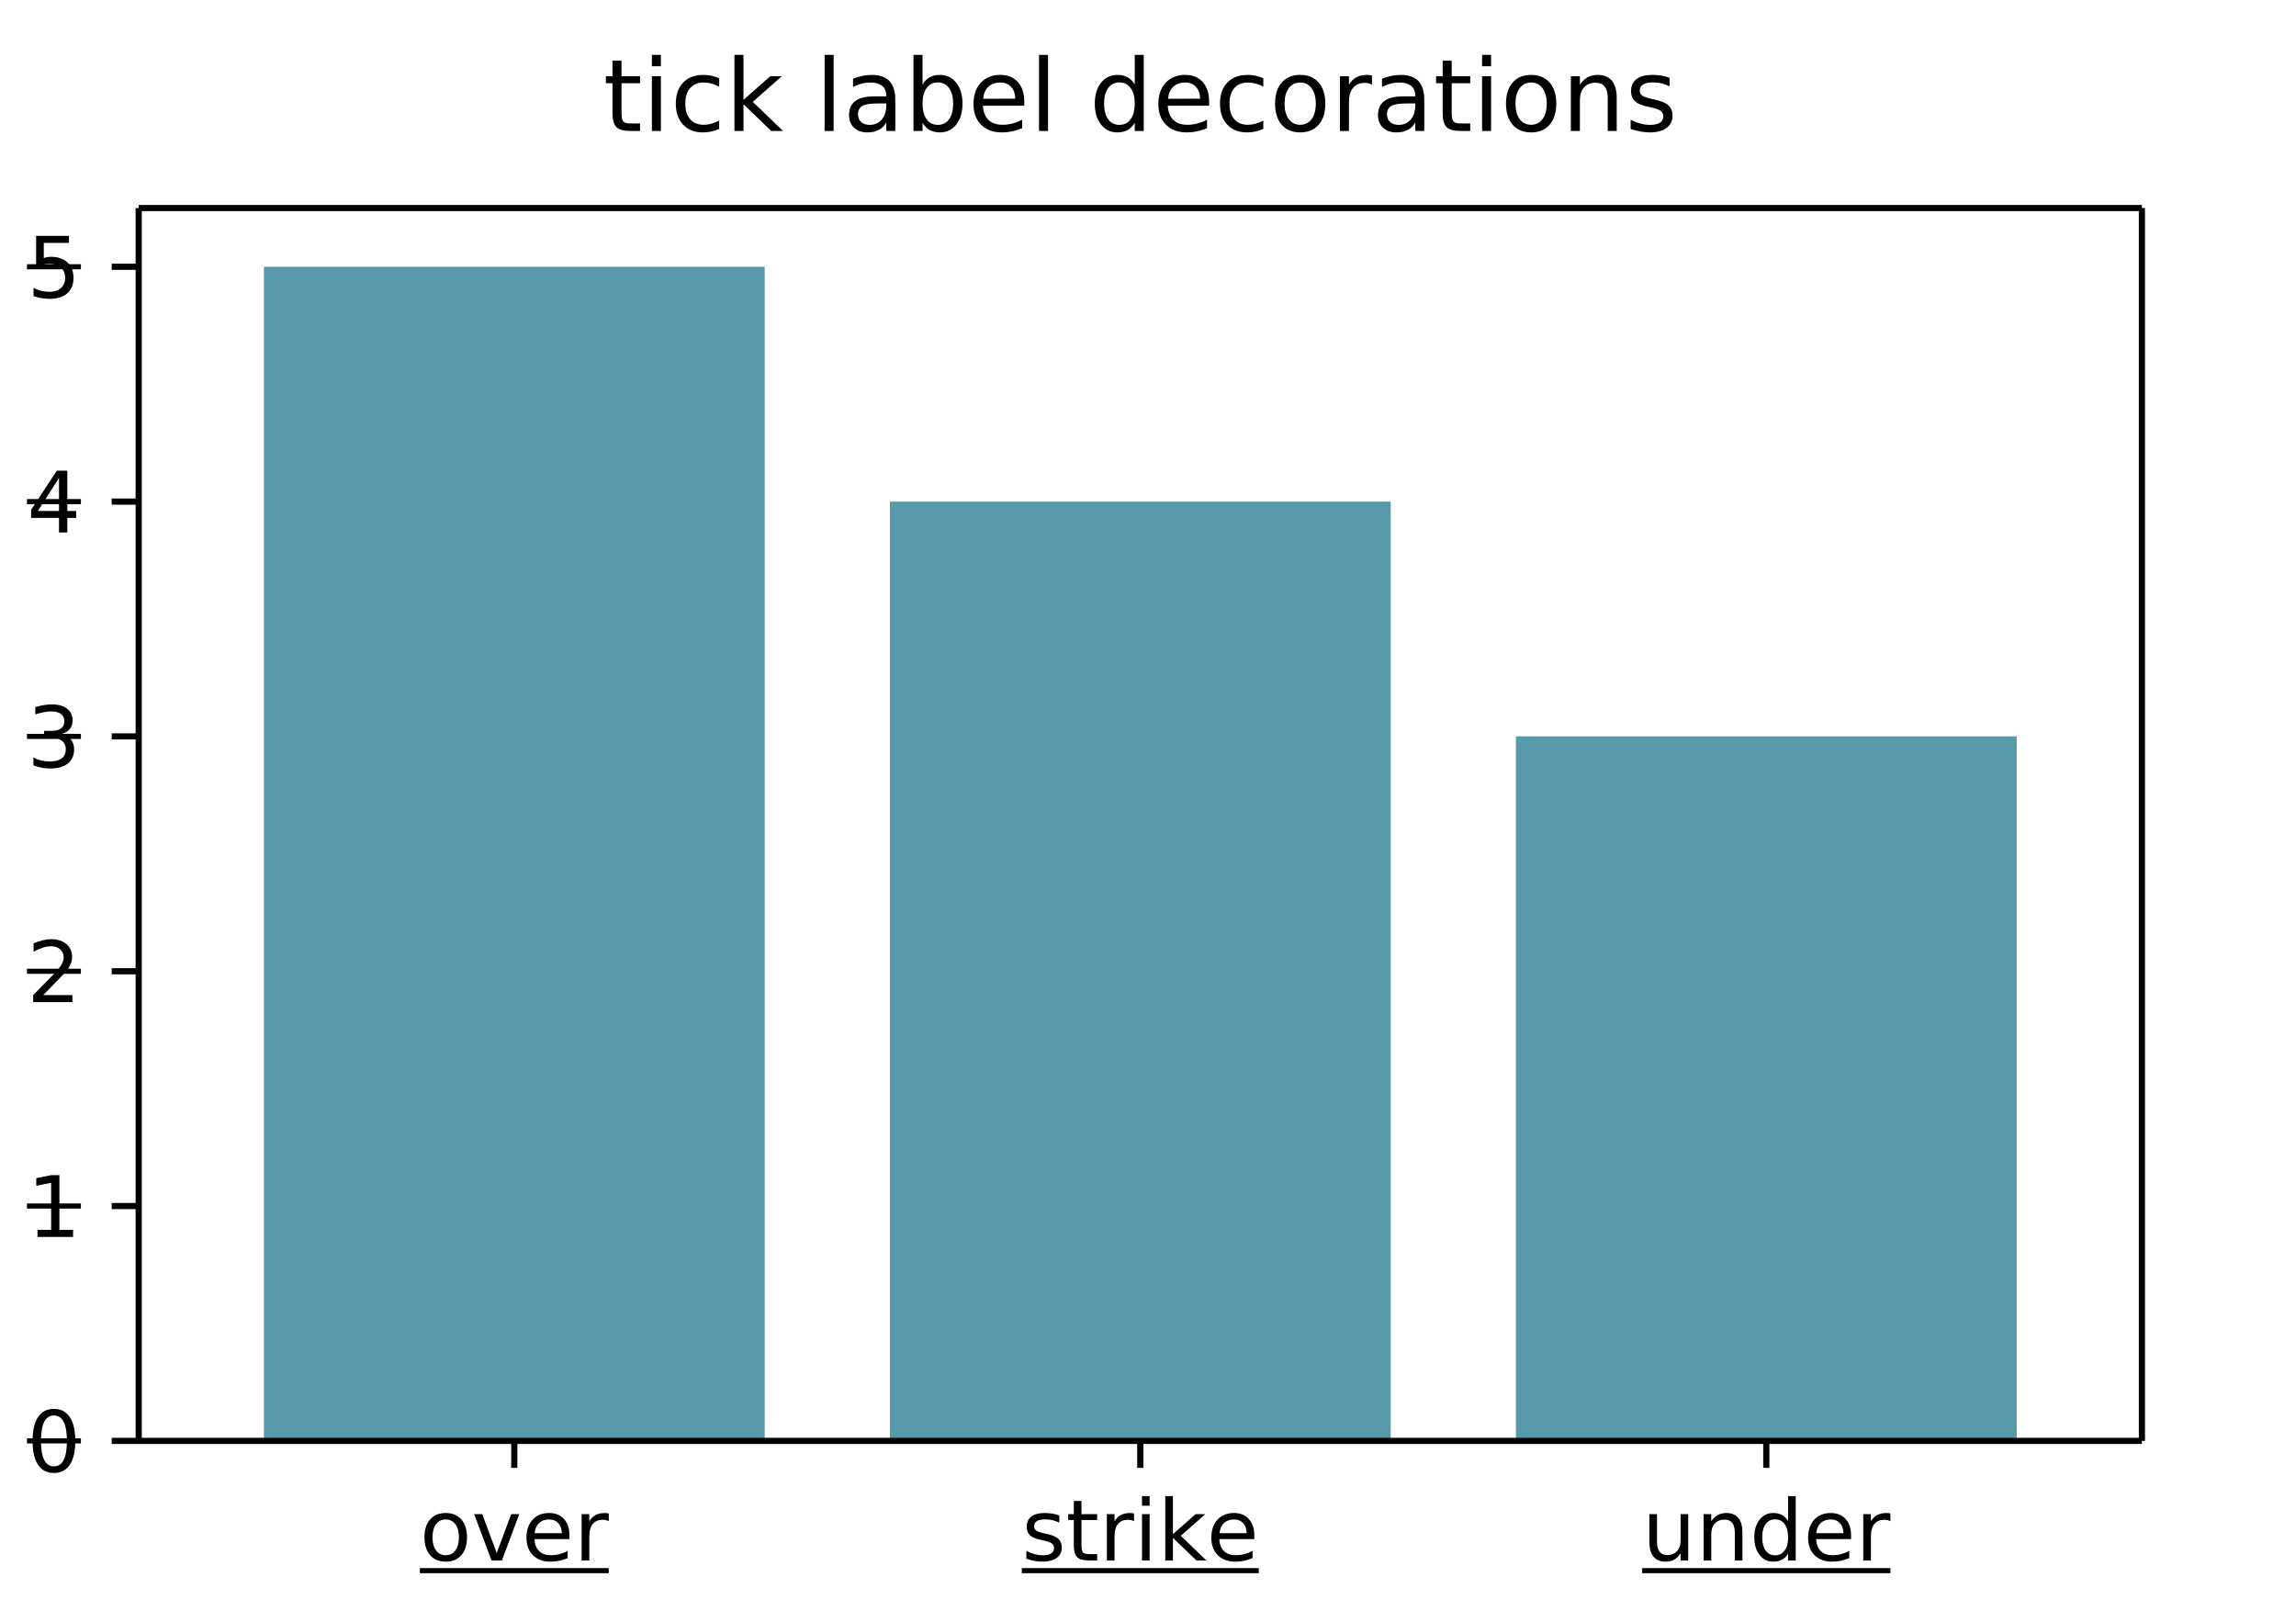
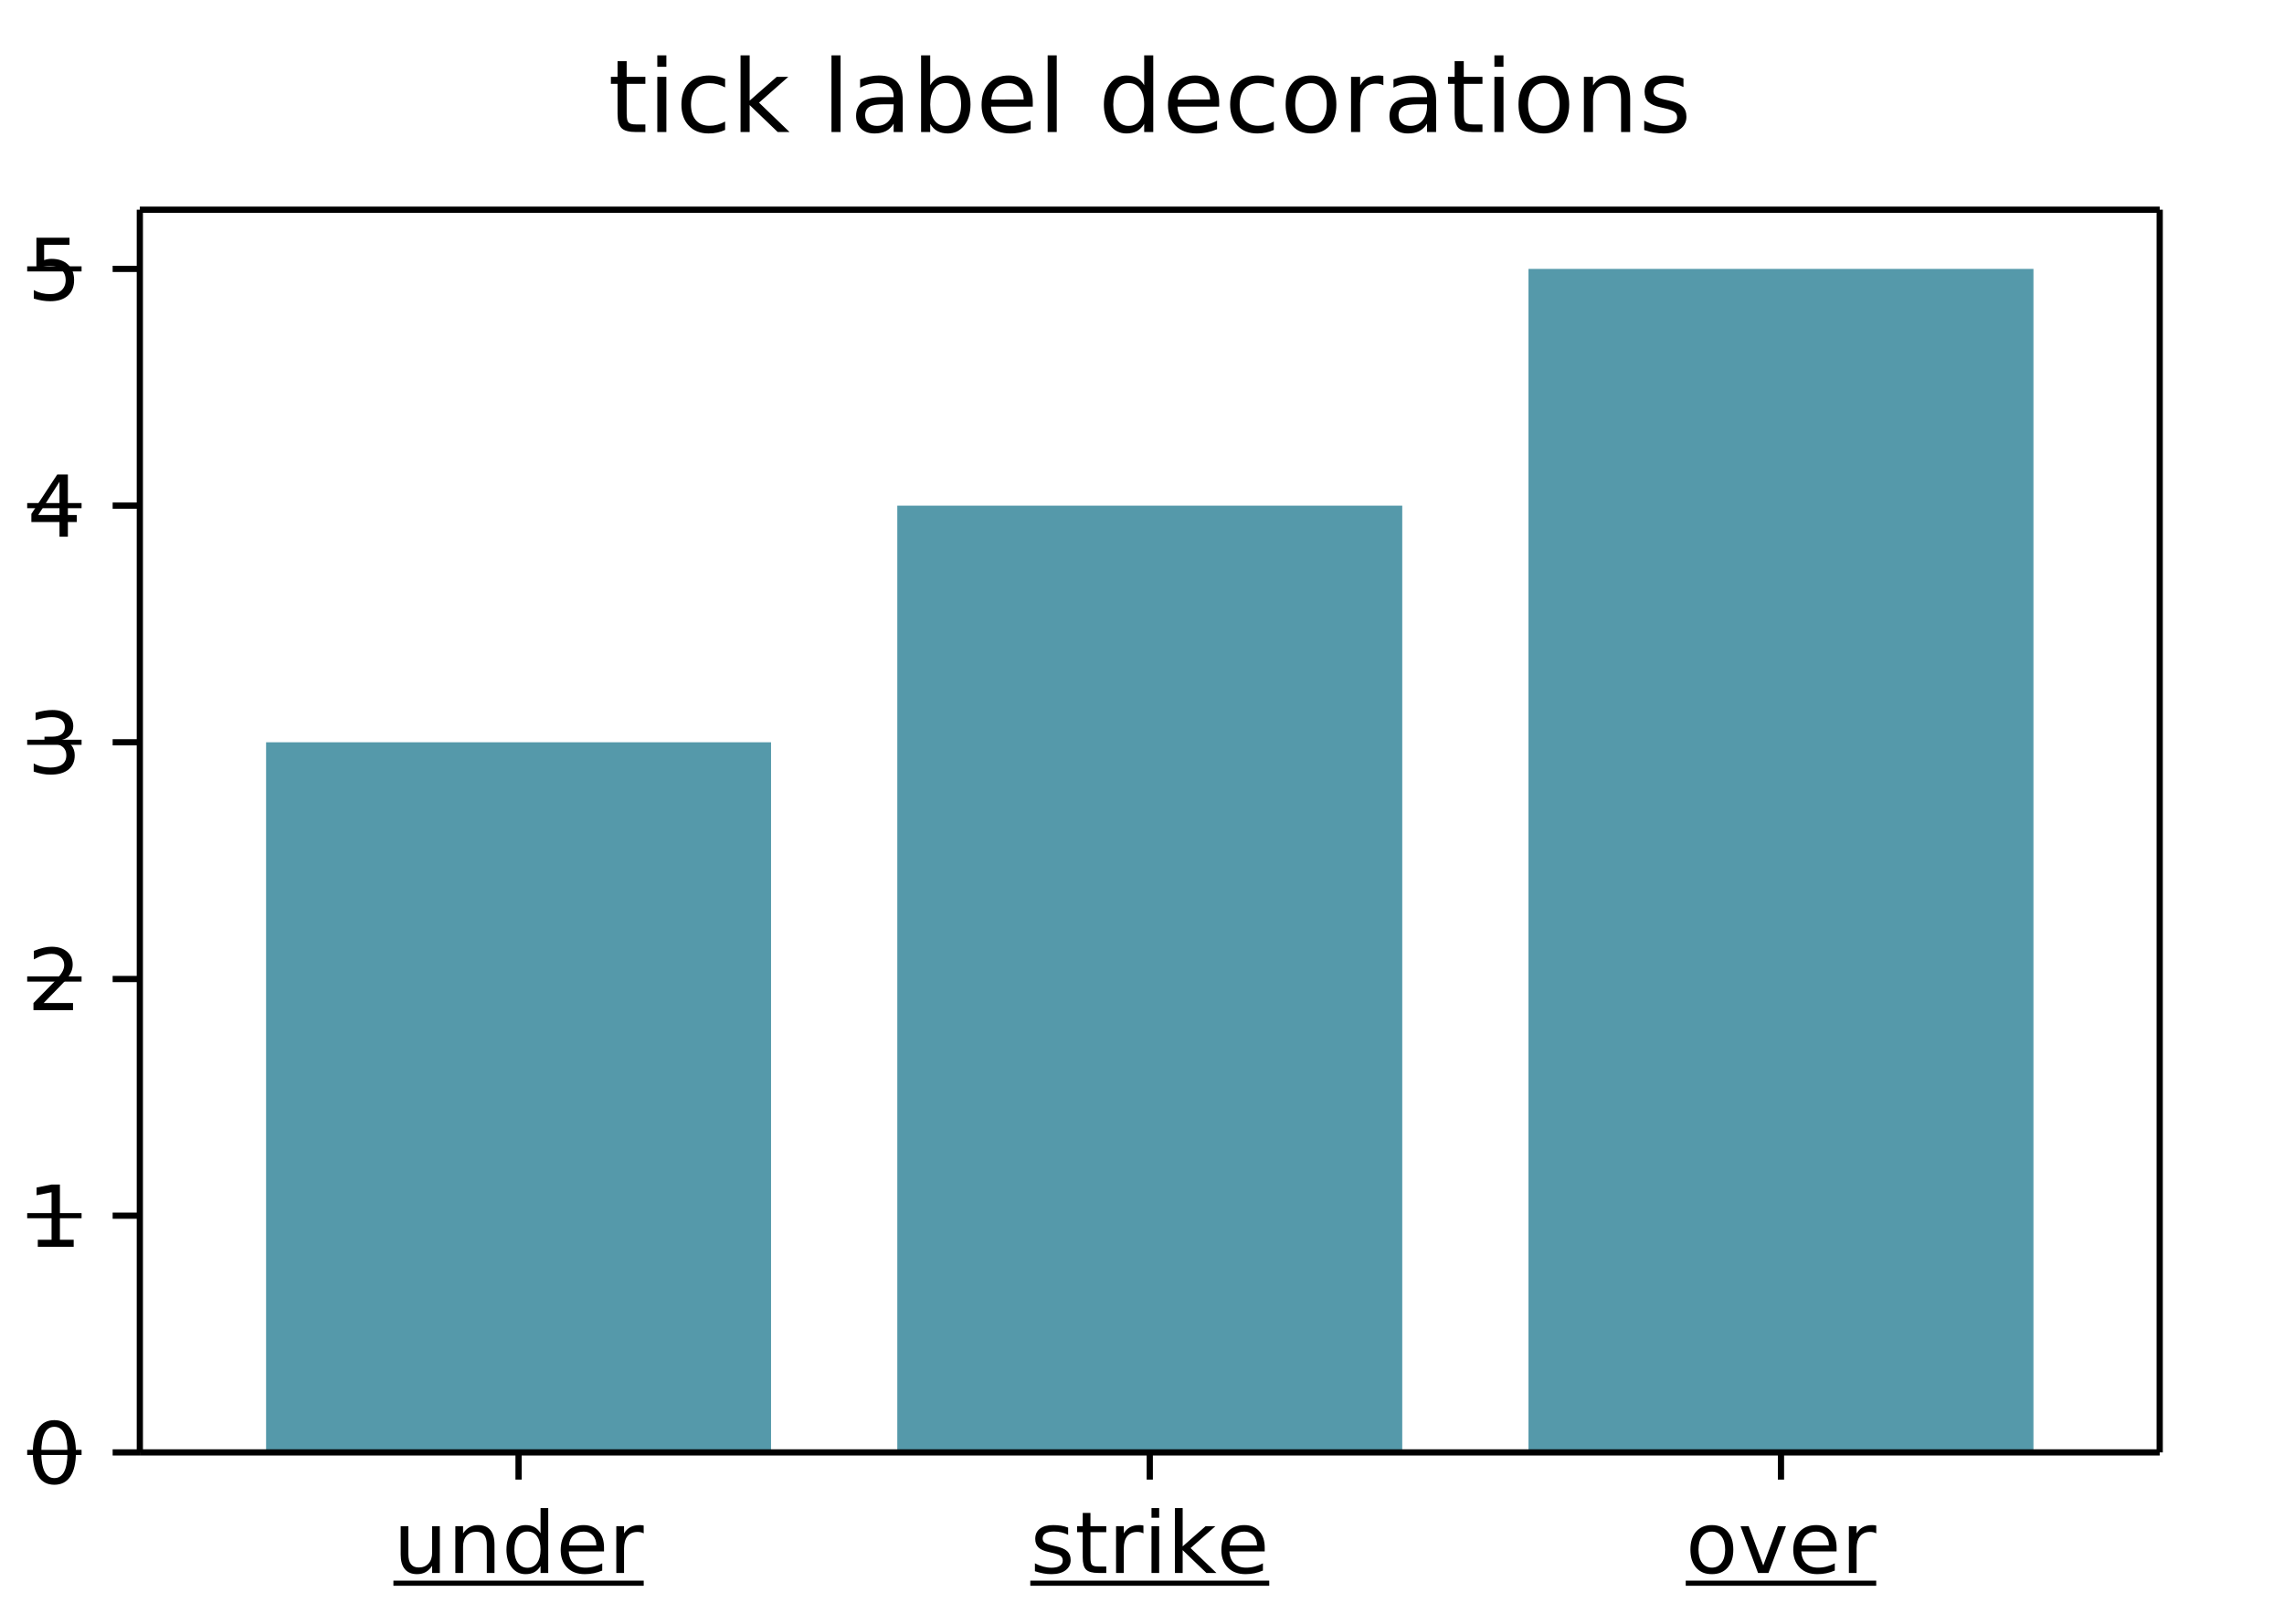
- <svg xmlns="http://www.w3.org/2000/svg" width="298" height="209" viewBox="0 0 298 209" font-family="DejaVu Sans, Bitstream Vera Sans, Verdana, Arial, sans-serif" font-size="11" style="background:#fff" data-plotlet-version="0.4.5" data-plotlet-schema="2" data-plotlet-kind="figure">
-   <g transform="translate(18,27)" data-plotlet-kind="panel" data-plotlet-title="tick label decorations" data-plotlet-xscale="category" data-plotlet-yscale="linear" data-plotlet-ylim="0,5.25" data-plotlet-panel-bbox="0,0,298,209" data-plotlet-data-area="18,27,260,160">
+ <svg xmlns="http://www.w3.org/2000/svg" width="294" height="209" viewBox="0 0 294 209" font-family="DejaVu Sans, Bitstream Vera Sans, Verdana, Arial, sans-serif" font-size="11" style="background:#fff" data-plotlet-version="0.4.5" data-plotlet-schema="2" data-plotlet-kind="figure">
+   <g transform="translate(18,27)" data-plotlet-kind="panel" data-plotlet-title="tick label decorations" data-plotlet-xscale="category" data-plotlet-yscale="linear" data-plotlet-ylim="0,5.25" data-plotlet-panel-bbox="0,0,294,209" data-plotlet-data-area="18,27,260,160">
    <svg x="0" y="0" width="260" height="160" overflow="hidden">
      <g class="plotlet-artist" data-plotlet-type="bar" data-plotlet-index="0" data-plotlet-color="#5599aa" data-plotlet-n="3" data-plotlet-y-min="3" data-plotlet-y-max="5">
-         <rect x="178.75" y="68.57" width="65.00" height="91.43" fill="#5599aa" />
+         <rect x="16.25" y="68.57" width="65.00" height="91.43" fill="#5599aa" />
        <rect x="97.50" y="38.10" width="65.00" height="121.90" fill="#5599aa" />
-         <rect x="16.25" y="7.62" width="65.00" height="152.38" fill="#5599aa" />
+         <rect x="178.75" y="7.62" width="65.00" height="152.38" fill="#5599aa" />
      </g>
    </svg>
    <line x1="0" y1="0" x2="260" y2="0" stroke="#000000" stroke-width="0.8" />
    <line x1="0" y1="160" x2="260" y2="160" stroke="#000000" stroke-width="0.8" />
    <line x1="0" y1="0" x2="0" y2="160" stroke="#000000" stroke-width="0.8" />
    <line x1="260" y1="0" x2="260" y2="160" stroke="#000000" stroke-width="0.8" />
    <line x1="48.75" x2="48.75" y1="160" y2="163.5" stroke="#000000" stroke-width="0.8" />
-     <path d="M39.853 170.196Q39.058 170.196 38.596 170.817Q38.134 171.437 38.134 172.517Q38.134 173.596 38.593 174.217Q39.052 174.837 39.853 174.837Q40.642 174.837 41.104 174.214Q41.566 173.591 41.566 172.517Q41.566 171.448 41.104 170.822Q40.642 170.196 39.853 170.196ZM39.853 169.358Q41.142 169.358 41.878 170.196Q42.614 171.034 42.614 172.517Q42.614 173.994 41.878 174.834Q41.142 175.675 39.853 175.675Q38.558 175.675 37.825 174.834Q37.092 173.994 37.092 172.517Q37.092 171.034 37.825 170.196Q38.558 169.358 39.853 169.358ZM43.543 169.503H44.59L46.47 174.552L48.35 169.503H49.397L47.141 175.519H45.799ZM55.907 172.264V172.748H51.363Q51.427 173.768 51.978 174.302Q52.529 174.837 53.511 174.837Q54.081 174.837 54.615 174.697Q55.15 174.558 55.676 174.278V175.213Q55.144 175.438 54.586 175.557Q54.027 175.675 53.452 175.675Q52.013 175.675 51.172 174.837Q50.332 173.999 50.332 172.57Q50.332 171.093 51.129 170.226Q51.927 169.358 53.281 169.358Q54.494 169.358 55.201 170.14Q55.907 170.921 55.907 172.264ZM54.919 171.974Q54.908 171.163 54.465 170.68Q54.022 170.196 53.291 170.196Q52.464 170.196 51.967 170.664Q51.47 171.131 51.395 171.979ZM61.015 170.427Q60.848 170.331 60.652 170.285Q60.456 170.239 60.22 170.239Q59.382 170.239 58.934 170.784Q58.485 171.33 58.485 172.35V175.519H57.491V169.503H58.485V170.438Q58.797 169.89 59.296 169.624Q59.796 169.358 60.51 169.358Q60.612 169.358 60.736 169.372Q60.859 169.385 61.01 169.412Z" fill="#000" />
-     <line x1="36.49" y1="176.84" x2="61.01" y2="176.84" stroke="#000" stroke-width="0.66" />
+     <path d="M33.577 173.145V169.503H34.565V173.107Q34.565 173.961 34.898 174.388Q35.231 174.815 35.897 174.815Q36.697 174.815 37.162 174.305Q37.626 173.795 37.626 172.914V169.503H38.615V175.519H37.626V174.595Q37.267 175.143 36.791 175.409Q36.316 175.675 35.688 175.675Q34.651 175.675 34.114 175.03Q33.577 174.386 33.577 173.145ZM36.063 169.358ZM45.651 171.888V175.519H44.663V171.92Q44.663 171.066 44.33 170.642Q43.997 170.218 43.331 170.218Q42.53 170.218 42.068 170.728Q41.606 171.238 41.606 172.119V175.519H40.613V169.503H41.606V170.438Q41.961 169.896 42.442 169.627Q42.922 169.358 43.551 169.358Q44.587 169.358 45.119 170Q45.651 170.642 45.651 171.888ZM51.581 170.417V167.162H52.569V175.519H51.581V174.617Q51.269 175.154 50.794 175.414Q50.318 175.675 49.652 175.675Q48.562 175.675 47.877 174.805Q47.192 173.935 47.192 172.517Q47.192 171.099 47.877 170.229Q48.562 169.358 49.652 169.358Q50.318 169.358 50.794 169.619Q51.269 169.879 51.581 170.417ZM48.213 172.517Q48.213 173.607 48.661 174.227Q49.11 174.848 49.894 174.848Q50.678 174.848 51.129 174.227Q51.581 173.607 51.581 172.517Q51.581 171.426 51.129 170.806Q50.678 170.186 49.894 170.186Q49.11 170.186 48.661 170.806Q48.213 171.426 48.213 172.517ZM59.75 172.264V172.748H55.206Q55.271 173.768 55.821 174.302Q56.372 174.837 57.354 174.837Q57.924 174.837 58.458 174.697Q58.993 174.558 59.519 174.278V175.213Q58.987 175.438 58.429 175.557Q57.87 175.675 57.295 175.675Q55.856 175.675 55.015 174.837Q54.175 173.999 54.175 172.57Q54.175 171.093 54.972 170.226Q55.77 169.358 57.124 169.358Q58.337 169.358 59.044 170.14Q59.75 170.921 59.75 172.264ZM58.762 171.974Q58.751 171.163 58.308 170.68Q57.865 170.196 57.134 170.196Q56.307 170.196 55.81 170.664Q55.313 171.131 55.238 171.979ZM64.858 170.427Q64.691 170.331 64.495 170.285Q64.299 170.239 64.063 170.239Q63.225 170.239 62.777 170.784Q62.328 171.33 62.328 172.35V175.519H61.334V169.503H62.328V170.438Q62.64 169.89 63.139 169.624Q63.639 169.358 64.353 169.358Q64.455 169.358 64.579 169.372Q64.702 169.385 64.853 169.412Z" fill="#000" />
+     <line x1="32.64" y1="176.84" x2="64.86" y2="176.84" stroke="#000" stroke-width="0.66" />
    <line x1="130.00" x2="130.00" y1="160" y2="163.5" stroke="#000000" stroke-width="0.8" />
    <path d="M119.491 169.681V170.615Q119.073 170.4 118.621 170.293Q118.17 170.186 117.687 170.186Q116.951 170.186 116.583 170.411Q116.215 170.637 116.215 171.088Q116.215 171.432 116.478 171.628Q116.741 171.824 117.536 172.001L117.875 172.076Q118.927 172.302 119.371 172.713Q119.814 173.124 119.814 173.859Q119.814 174.697 119.15 175.186Q118.487 175.675 117.327 175.675Q116.844 175.675 116.32 175.581Q115.796 175.487 115.216 175.299V174.278Q115.764 174.563 116.296 174.705Q116.827 174.848 117.348 174.848Q118.047 174.848 118.423 174.609Q118.799 174.37 118.799 173.935Q118.799 173.532 118.527 173.317Q118.256 173.102 117.338 172.903L116.994 172.823Q116.075 172.629 115.667 172.229Q115.259 171.829 115.259 171.131Q115.259 170.282 115.861 169.82Q116.462 169.358 117.569 169.358Q118.116 169.358 118.6 169.439Q119.083 169.52 119.491 169.681ZM122.365 167.795V169.503H124.401V170.271H122.365V173.537Q122.365 174.273 122.566 174.482Q122.768 174.692 123.385 174.692H124.401V175.519H123.385Q122.241 175.519 121.806 175.092Q121.371 174.665 121.371 173.537V170.271H120.646V169.503H121.371V167.795ZM129.186 170.427Q129.02 170.331 128.824 170.285Q128.628 170.239 128.391 170.239Q127.553 170.239 127.105 170.784Q126.656 171.33 126.656 172.35V175.519H125.663V169.503H126.656V170.438Q126.968 169.89 127.468 169.624Q127.967 169.358 128.681 169.358Q128.783 169.358 128.907 169.372Q129.031 169.385 129.181 169.412ZM130.223 169.503H131.211V175.519H130.223ZM130.223 167.162H131.211V168.413H130.223ZM133.241 167.162H134.235V172.098L137.184 169.503H138.446L135.256 172.318L138.58 175.519H137.291L134.235 172.581V175.519H133.241ZM144.795 172.264V172.748H140.251Q140.315 173.768 140.866 174.302Q141.416 174.837 142.399 174.837Q142.969 174.837 143.503 174.697Q144.037 174.558 144.564 174.278V175.213Q144.032 175.438 143.473 175.557Q142.915 175.675 142.34 175.675Q140.901 175.675 140.06 174.837Q139.219 173.999 139.219 172.57Q139.219 171.093 140.017 170.226Q140.815 169.358 142.168 169.358Q143.382 169.358 144.088 170.14Q144.795 170.921 144.795 172.264ZM143.806 171.974Q143.796 171.163 143.353 170.68Q142.909 170.196 142.179 170.196Q141.352 170.196 140.855 170.664Q140.358 171.131 140.283 171.979Z" fill="#000" />
    <line x1="114.62" y1="176.84" x2="145.38" y2="176.84" stroke="#000" stroke-width="0.66" />
    <line x1="211.25" x2="211.25" y1="160" y2="163.5" stroke="#000000" stroke-width="0.8" />
-     <path d="M196.077 173.145V169.503H197.065V173.107Q197.065 173.961 197.398 174.388Q197.731 174.815 198.397 174.815Q199.197 174.815 199.662 174.305Q200.126 173.795 200.126 172.914V169.503H201.115V175.519H200.126V174.595Q199.767 175.143 199.291 175.409Q198.816 175.675 198.188 175.675Q197.151 175.675 196.614 175.03Q196.077 174.386 196.077 173.145ZM198.563 169.358ZM208.151 171.888V175.519H207.163V171.92Q207.163 171.066 206.83 170.642Q206.497 170.218 205.831 170.218Q205.03 170.218 204.568 170.728Q204.106 171.238 204.106 172.119V175.519H203.113V169.503H204.106V170.438Q204.461 169.896 204.942 169.627Q205.422 169.358 206.051 169.358Q207.087 169.358 207.619 170Q208.151 170.642 208.151 171.888ZM214.081 170.417V167.162H215.069V175.519H214.081V174.617Q213.769 175.154 213.294 175.414Q212.818 175.675 212.152 175.675Q211.062 175.675 210.377 174.805Q209.692 173.935 209.692 172.517Q209.692 171.099 210.377 170.229Q211.062 169.358 212.152 169.358Q212.818 169.358 213.294 169.619Q213.769 169.879 214.081 170.417ZM210.713 172.517Q210.713 173.607 211.161 174.227Q211.61 174.848 212.394 174.848Q213.178 174.848 213.629 174.227Q214.081 173.607 214.081 172.517Q214.081 171.426 213.629 170.806Q213.178 170.186 212.394 170.186Q211.61 170.186 211.161 170.806Q210.713 171.426 210.713 172.517ZM222.25 172.264V172.748H217.706Q217.771 173.768 218.321 174.302Q218.872 174.837 219.854 174.837Q220.424 174.837 220.958 174.697Q221.493 174.558 222.019 174.278V175.213Q221.487 175.438 220.929 175.557Q220.37 175.675 219.795 175.675Q218.356 175.675 217.515 174.837Q216.675 173.999 216.675 172.57Q216.675 171.093 217.472 170.226Q218.27 169.358 219.624 169.358Q220.837 169.358 221.544 170.14Q222.25 170.921 222.25 172.264ZM221.262 171.974Q221.251 171.163 220.808 170.68Q220.365 170.196 219.634 170.196Q218.807 170.196 218.31 170.664Q217.813 171.131 217.738 171.979ZM227.358 170.427Q227.191 170.331 226.995 170.285Q226.799 170.239 226.563 170.239Q225.725 170.239 225.277 170.784Q224.828 171.33 224.828 172.35V175.519H223.834V169.503H224.828V170.438Q225.14 169.89 225.639 169.624Q226.139 169.358 226.853 169.358Q226.955 169.358 227.079 169.372Q227.202 169.385 227.353 169.412Z" fill="#000" />
-     <line x1="195.14" y1="176.84" x2="227.36" y2="176.84" stroke="#000" stroke-width="0.66" />
+     <path d="M202.353 170.196Q201.558 170.196 201.096 170.817Q200.634 171.437 200.634 172.517Q200.634 173.596 201.093 174.217Q201.552 174.837 202.353 174.837Q203.142 174.837 203.604 174.214Q204.066 173.591 204.066 172.517Q204.066 171.448 203.604 170.822Q203.142 170.196 202.353 170.196ZM202.353 169.358Q203.642 169.358 204.378 170.196Q205.114 171.034 205.114 172.517Q205.114 173.994 204.378 174.834Q203.642 175.675 202.353 175.675Q201.058 175.675 200.325 174.834Q199.592 173.994 199.592 172.517Q199.592 171.034 200.325 170.196Q201.058 169.358 202.353 169.358ZM206.043 169.503H207.09L208.97 174.552L210.85 169.503H211.897L209.641 175.519H208.299ZM218.407 172.264V172.748H213.863Q213.927 173.768 214.478 174.302Q215.029 174.837 216.011 174.837Q216.581 174.837 217.115 174.697Q217.65 174.558 218.176 174.278V175.213Q217.644 175.438 217.086 175.557Q216.527 175.675 215.952 175.675Q214.513 175.675 213.672 174.837Q212.832 173.999 212.832 172.57Q212.832 171.093 213.629 170.226Q214.427 169.358 215.781 169.358Q216.994 169.358 217.701 170.14Q218.407 170.921 218.407 172.264ZM217.419 171.974Q217.408 171.163 216.965 170.68Q216.522 170.196 215.791 170.196Q214.964 170.196 214.467 170.664Q213.97 171.131 213.895 171.979ZM223.515 170.427Q223.348 170.331 223.152 170.285Q222.956 170.239 222.72 170.239Q221.882 170.239 221.434 170.784Q220.985 171.33 220.985 172.35V175.519H219.991V169.503H220.985V170.438Q221.297 169.89 221.796 169.624Q222.296 169.358 223.01 169.358Q223.112 169.358 223.236 169.372Q223.359 169.385 223.51 169.412Z" fill="#000" />
+     <line x1="198.99" y1="176.84" x2="223.51" y2="176.84" stroke="#000" stroke-width="0.66" />
    <line x1="0" x2="-3.5" y1="160.00" y2="160.00" stroke="#000000" stroke-width="0.8" />
    <path d="M-11.002 156.705Q-11.84 156.705 -12.261 157.529Q-12.683 158.354 -12.683 160.008Q-12.683 161.657 -12.261 162.481Q-11.84 163.306 -11.002 163.306Q-10.159 163.306 -9.737 162.481Q-9.315 161.657 -9.315 160.008Q-9.315 158.354 -9.737 157.529Q-10.159 156.705 -11.002 156.705ZM-11.002 155.845Q-9.654 155.845 -8.942 156.912Q-8.23 157.978 -8.23 160.008Q-8.23 162.033 -8.942 163.099Q-9.654 164.165 -11.002 164.165Q-12.35 164.165 -13.062 163.099Q-13.773 162.033 -13.773 160.008Q-13.773 157.978 -13.062 156.912Q-12.35 155.845 -11.002 155.845Z" fill="#000" />
    <line x1="-14.50" y1="160.00" x2="-7.50" y2="160.00" stroke="#000" stroke-width="0.66" />
    <line x1="0" x2="-3.5" y1="129.52" y2="129.52" stroke="#000000" stroke-width="0.8" />
    <path d="M-13.134 132.62H-11.362V126.503L-13.29 126.889V125.901L-11.373 125.514H-10.288V132.62H-8.515V133.533H-13.134Z" fill="#000" />
    <line x1="-14.50" y1="129.52" x2="-7.50" y2="129.52" stroke="#000" stroke-width="0.66" />
    <line x1="0" x2="-3.5" y1="99.05" y2="99.05" stroke="#000000" stroke-width="0.8" />
    <path d="M-12.388 102.144H-8.601V103.057H-13.693V102.144Q-13.075 101.505 -12.009 100.428Q-10.943 99.351 -10.669 99.04Q-10.148 98.454 -9.941 98.049Q-9.734 97.643 -9.734 97.251Q-9.734 96.612 -10.183 96.209Q-10.631 95.806 -11.351 95.806Q-11.861 95.806 -12.428 95.983Q-12.995 96.161 -13.639 96.521V95.425Q-12.984 95.162 -12.415 95.027Q-11.845 94.893 -11.373 94.893Q-10.126 94.893 -9.385 95.516Q-8.644 96.139 -8.644 97.181Q-8.644 97.675 -8.829 98.118Q-9.015 98.562 -9.503 99.163Q-9.638 99.319 -10.357 100.063Q-11.077 100.807 -12.388 102.144Z" fill="#000" />
    <line x1="-14.50" y1="99.05" x2="-7.50" y2="99.05" stroke="#000" stroke-width="0.66" />
    <line x1="0" x2="-3.5" y1="68.57" y2="68.57" stroke="#000000" stroke-width="0.8" />
    <path d="M-10.035 68.257Q-9.256 68.424 -8.819 68.95Q-8.381 69.476 -8.381 70.25Q-8.381 71.437 -9.197 72.087Q-10.014 72.737 -11.518 72.737Q-12.022 72.737 -12.557 72.637Q-13.091 72.538 -13.661 72.339V71.292Q-13.209 71.555 -12.672 71.689Q-12.135 71.824 -11.55 71.824Q-10.529 71.824 -9.995 71.421Q-9.46 71.018 -9.46 70.25Q-9.46 69.541 -9.957 69.141Q-10.454 68.741 -11.34 68.741H-12.275V67.849H-11.297Q-10.497 67.849 -10.073 67.529Q-9.648 67.21 -9.648 66.608Q-9.648 65.991 -10.086 65.66Q-10.524 65.33 -11.34 65.33Q-11.786 65.33 -12.296 65.427Q-12.807 65.523 -13.419 65.727V64.761Q-12.801 64.589 -12.261 64.503Q-11.722 64.417 -11.244 64.417Q-10.008 64.417 -9.289 64.978Q-8.569 65.539 -8.569 66.496Q-8.569 67.162 -8.95 67.621Q-9.332 68.08 -10.035 68.257Z" fill="#000" />
    <line x1="-14.50" y1="68.57" x2="-7.50" y2="68.57" stroke="#000" stroke-width="0.66" />
    <line x1="0" x2="-3.5" y1="38.10" y2="38.10" stroke="#000000" stroke-width="0.8" />
    <path d="M-10.341 35.031 -13.081 39.312H-10.341ZM-10.626 34.086H-9.262V39.312H-8.118V40.214H-9.262V42.105H-10.341V40.214H-13.961V39.167Z" fill="#000" />
    <line x1="-14.50" y1="38.10" x2="-7.50" y2="38.10" stroke="#000" stroke-width="0.66" />
    <line x1="0" x2="-3.5" y1="7.62" y2="7.62" stroke="#000000" stroke-width="0.8" />
    <path d="M-13.312 3.61H-9.052V4.523H-12.318V6.488Q-12.082 6.408 -11.845 6.368Q-11.609 6.327 -11.373 6.327Q-10.03 6.327 -9.246 7.063Q-8.461 7.799 -8.461 9.056Q-8.461 10.35 -9.267 11.067Q-10.073 11.784 -11.539 11.784Q-12.044 11.784 -12.568 11.698Q-13.091 11.612 -13.65 11.441V10.35Q-13.167 10.613 -12.651 10.742Q-12.135 10.871 -11.561 10.871Q-10.631 10.871 -10.089 10.382Q-9.546 9.894 -9.546 9.056Q-9.546 8.218 -10.089 7.729Q-10.631 7.24 -11.561 7.24Q-11.996 7.24 -12.428 7.337Q-12.86 7.434 -13.312 7.638Z" fill="#000" />
    <line x1="-14.50" y1="7.62" x2="-7.50" y2="7.62" stroke="#000" stroke-width="0.66" />
    <path d="M62.667 -19.128V-17.109H65.073V-16.202H62.667V-12.342Q62.667 -11.473 62.905 -11.225Q63.143 -10.978 63.873 -10.978H65.073V-10.0H63.873Q62.521 -10.0 62.007 -10.505Q61.493 -11.009 61.493 -12.342V-16.202H60.636V-17.109H61.493V-19.128ZM66.609 -17.109H67.777V-10.0H66.609ZM66.609 -19.877H67.777V-18.398H66.609ZM75.337 -16.836V-15.745Q74.842 -16.018 74.344 -16.154Q73.845 -16.291 73.338 -16.291Q72.201 -16.291 71.573 -15.57Q70.945 -14.85 70.945 -13.548Q70.945 -12.247 71.573 -11.527Q72.201 -10.806 73.338 -10.806Q73.845 -10.806 74.344 -10.943Q74.842 -11.079 75.337 -11.352V-10.273Q74.848 -10.044 74.325 -9.93Q73.801 -9.816 73.211 -9.816Q71.605 -9.816 70.659 -10.825Q69.713 -11.834 69.713 -13.548Q69.713 -15.288 70.668 -16.284Q71.624 -17.281 73.287 -17.281Q73.826 -17.281 74.341 -17.17Q74.855 -17.059 75.337 -16.836ZM77.324 -19.877H78.498V-14.043L81.983 -17.109H83.475L79.704 -13.783L83.634 -10.0H82.11L78.498 -13.472V-10.0H77.324ZM89.029 -19.877H90.197V-10.0H89.029ZM95.872 -13.574Q94.456 -13.574 93.91 -13.25Q93.365 -12.926 93.365 -12.146Q93.365 -11.523 93.774 -11.158Q94.183 -10.793 94.888 -10.793Q95.859 -10.793 96.446 -11.482Q97.033 -12.171 97.033 -13.313V-13.574ZM98.201 -14.056V-10.0H97.033V-11.079Q96.634 -10.432 96.037 -10.124Q95.44 -9.816 94.577 -9.816Q93.485 -9.816 92.841 -10.428Q92.197 -11.041 92.197 -12.069Q92.197 -13.269 93 -13.878Q93.802 -14.488 95.396 -14.488H97.033V-14.602Q97.033 -15.408 96.503 -15.849Q95.973 -16.291 95.015 -16.291Q94.406 -16.291 93.828 -16.145Q93.25 -15.999 92.717 -15.707V-16.786Q93.358 -17.033 93.961 -17.157Q94.564 -17.281 95.135 -17.281Q96.678 -17.281 97.44 -16.481Q98.201 -15.681 98.201 -14.056ZM105.711 -13.548Q105.711 -14.837 105.181 -15.57Q104.651 -16.303 103.724 -16.303Q102.797 -16.303 102.267 -15.57Q101.737 -14.837 101.737 -13.548Q101.737 -12.26 102.267 -11.527Q102.797 -10.793 103.724 -10.793Q104.651 -10.793 105.181 -11.527Q105.711 -12.26 105.711 -13.548ZM101.737 -16.03Q102.105 -16.665 102.667 -16.973Q103.229 -17.281 104.01 -17.281Q105.304 -17.281 106.114 -16.252Q106.923 -15.224 106.923 -13.548Q106.923 -11.873 106.114 -10.844Q105.304 -9.816 104.01 -9.816Q103.229 -9.816 102.667 -10.124Q102.105 -10.432 101.737 -11.066V-10.0H100.563V-19.877H101.737ZM114.94 -13.847V-13.275H109.57Q109.646 -12.069 110.297 -11.438Q110.948 -10.806 112.109 -10.806Q112.782 -10.806 113.414 -10.971Q114.045 -11.136 114.667 -11.466V-10.362Q114.039 -10.095 113.379 -9.956Q112.719 -9.816 112.039 -9.816Q110.338 -9.816 109.345 -10.806Q108.351 -11.796 108.351 -13.485Q108.351 -15.23 109.294 -16.256Q110.237 -17.281 111.836 -17.281Q113.271 -17.281 114.105 -16.357Q114.94 -15.434 114.94 -13.847ZM113.772 -14.189Q113.76 -15.148 113.236 -15.719Q112.712 -16.291 111.849 -16.291Q110.871 -16.291 110.284 -15.738Q109.697 -15.186 109.608 -14.183ZM116.857 -19.877H118.025V-10.0H116.857ZM129.28 -16.03V-19.877H130.448V-10.0H129.28V-11.066Q128.911 -10.432 128.35 -10.124Q127.788 -9.816 127.001 -9.816Q125.712 -9.816 124.903 -10.844Q124.094 -11.873 124.094 -13.548Q124.094 -15.224 124.903 -16.252Q125.712 -17.281 127.001 -17.281Q127.788 -17.281 128.35 -16.973Q128.911 -16.665 129.28 -16.03ZM125.3 -13.548Q125.3 -12.26 125.83 -11.527Q126.36 -10.793 127.286 -10.793Q128.213 -10.793 128.746 -11.527Q129.28 -12.26 129.28 -13.548Q129.28 -14.837 128.746 -15.57Q128.213 -16.303 127.286 -16.303Q126.36 -16.303 125.83 -15.57Q125.3 -14.837 125.3 -13.548ZM138.934 -13.847V-13.275H133.564Q133.64 -12.069 134.291 -11.438Q134.942 -10.806 136.103 -10.806Q136.776 -10.806 137.408 -10.971Q138.039 -11.136 138.661 -11.466V-10.362Q138.033 -10.095 137.373 -9.956Q136.713 -9.816 136.033 -9.816Q134.332 -9.816 133.339 -10.806Q132.345 -11.796 132.345 -13.485Q132.345 -15.23 133.288 -16.256Q134.231 -17.281 135.83 -17.281Q137.265 -17.281 138.1 -16.357Q138.934 -15.434 138.934 -13.847ZM137.766 -14.189Q137.754 -15.148 137.23 -15.719Q136.706 -16.291 135.843 -16.291Q134.865 -16.291 134.278 -15.738Q133.691 -15.186 133.602 -14.183ZM145.968 -16.836V-15.745Q145.472 -16.018 144.974 -16.154Q144.476 -16.291 143.968 -16.291Q142.832 -16.291 142.203 -15.57Q141.575 -14.85 141.575 -13.548Q141.575 -12.247 142.203 -11.527Q142.832 -10.806 143.968 -10.806Q144.476 -10.806 144.974 -10.943Q145.472 -11.079 145.968 -11.352V-10.273Q145.479 -10.044 144.955 -9.93Q144.431 -9.816 143.841 -9.816Q142.235 -9.816 141.289 -10.825Q140.344 -11.834 140.344 -13.548Q140.344 -15.288 141.299 -16.284Q142.254 -17.281 143.917 -17.281Q144.457 -17.281 144.971 -17.17Q145.485 -17.059 145.968 -16.836ZM150.754 -16.291Q149.814 -16.291 149.268 -15.557Q148.722 -14.824 148.722 -13.548Q148.722 -12.272 149.265 -11.539Q149.808 -10.806 150.754 -10.806Q151.687 -10.806 152.233 -11.542Q152.779 -12.279 152.779 -13.548Q152.779 -14.812 152.233 -15.551Q151.687 -16.291 150.754 -16.291ZM150.754 -17.281Q152.277 -17.281 153.147 -16.291Q154.016 -15.3 154.016 -13.548Q154.016 -11.803 153.147 -10.809Q152.277 -9.816 150.754 -9.816Q149.224 -9.816 148.357 -10.809Q147.491 -11.803 147.491 -13.548Q147.491 -15.3 148.357 -16.291Q149.224 -17.281 150.754 -17.281ZM160.072 -16.018Q159.875 -16.132 159.644 -16.186Q159.412 -16.24 159.133 -16.24Q158.142 -16.24 157.612 -15.595Q157.082 -14.951 157.082 -13.745V-10.0H155.908V-17.109H157.082V-16.005Q157.45 -16.652 158.041 -16.967Q158.631 -17.281 159.475 -17.281Q159.596 -17.281 159.742 -17.265Q159.888 -17.249 160.066 -17.217ZM164.528 -13.574Q163.113 -13.574 162.567 -13.25Q162.021 -12.926 162.021 -12.146Q162.021 -11.523 162.43 -11.158Q162.84 -10.793 163.544 -10.793Q164.515 -10.793 165.103 -11.482Q165.69 -12.171 165.69 -13.313V-13.574ZM166.858 -14.056V-10.0H165.69V-11.079Q165.29 -10.432 164.693 -10.124Q164.096 -9.816 163.233 -9.816Q162.141 -9.816 161.497 -10.428Q160.853 -11.041 160.853 -12.069Q160.853 -13.269 161.656 -13.878Q162.459 -14.488 164.052 -14.488H165.69V-14.602Q165.69 -15.408 165.16 -15.849Q164.63 -16.291 163.671 -16.291Q163.062 -16.291 162.484 -16.145Q161.906 -15.999 161.373 -15.707V-16.786Q162.014 -17.033 162.617 -17.157Q163.22 -17.281 163.792 -17.281Q165.334 -17.281 166.096 -16.481Q166.858 -15.681 166.858 -14.056ZM170.419 -19.128V-17.109H172.824V-16.202H170.419V-12.342Q170.419 -11.473 170.657 -11.225Q170.895 -10.978 171.625 -10.978H172.824V-10.0H171.625Q170.273 -10.0 169.759 -10.505Q169.244 -11.009 169.244 -12.342V-16.202H168.387V-17.109H169.244V-19.128ZM174.361 -17.109H175.529V-10.0H174.361ZM174.361 -19.877H175.529V-18.398H174.361ZM180.727 -16.291Q179.788 -16.291 179.242 -15.557Q178.696 -14.824 178.696 -13.548Q178.696 -12.272 179.239 -11.539Q179.781 -10.806 180.727 -10.806Q181.66 -10.806 182.206 -11.542Q182.752 -12.279 182.752 -13.548Q182.752 -14.812 182.206 -15.551Q181.66 -16.291 180.727 -16.291ZM180.727 -17.281Q182.251 -17.281 183.12 -16.291Q183.99 -15.3 183.99 -13.548Q183.99 -11.803 183.12 -10.809Q182.251 -9.816 180.727 -9.816Q179.198 -9.816 178.331 -10.809Q177.465 -11.803 177.465 -13.548Q177.465 -15.3 178.331 -16.291Q179.198 -17.281 180.727 -17.281ZM191.836 -14.291V-10.0H190.668V-14.253Q190.668 -15.262 190.274 -15.764Q189.881 -16.265 189.094 -16.265Q188.148 -16.265 187.602 -15.662Q187.056 -15.059 187.056 -14.018V-10.0H185.882V-17.109H187.056V-16.005Q187.475 -16.646 188.043 -16.963Q188.611 -17.281 189.354 -17.281Q190.579 -17.281 191.207 -16.522Q191.836 -15.764 191.836 -14.291ZM198.698 -16.9V-15.795Q198.202 -16.049 197.669 -16.176Q197.136 -16.303 196.565 -16.303Q195.695 -16.303 195.26 -16.037Q194.825 -15.77 194.825 -15.237Q194.825 -14.831 195.136 -14.599Q195.448 -14.367 196.387 -14.158L196.787 -14.069Q198.031 -13.802 198.555 -13.317Q199.078 -12.831 199.078 -11.961Q199.078 -10.971 198.294 -10.394Q197.51 -9.816 196.139 -9.816Q195.568 -9.816 194.949 -9.927Q194.33 -10.038 193.645 -10.26V-11.466Q194.292 -11.13 194.921 -10.962Q195.549 -10.793 196.165 -10.793Q196.99 -10.793 197.434 -11.076Q197.879 -11.358 197.879 -11.873Q197.879 -12.349 197.558 -12.603Q197.238 -12.856 196.152 -13.091L195.746 -13.187Q194.66 -13.415 194.178 -13.888Q193.696 -14.361 193.696 -15.186Q193.696 -16.189 194.406 -16.735Q195.117 -17.281 196.425 -17.281Q197.073 -17.281 197.644 -17.186Q198.215 -17.09 198.698 -16.9Z" fill="#000" />
  </g>
</svg>
